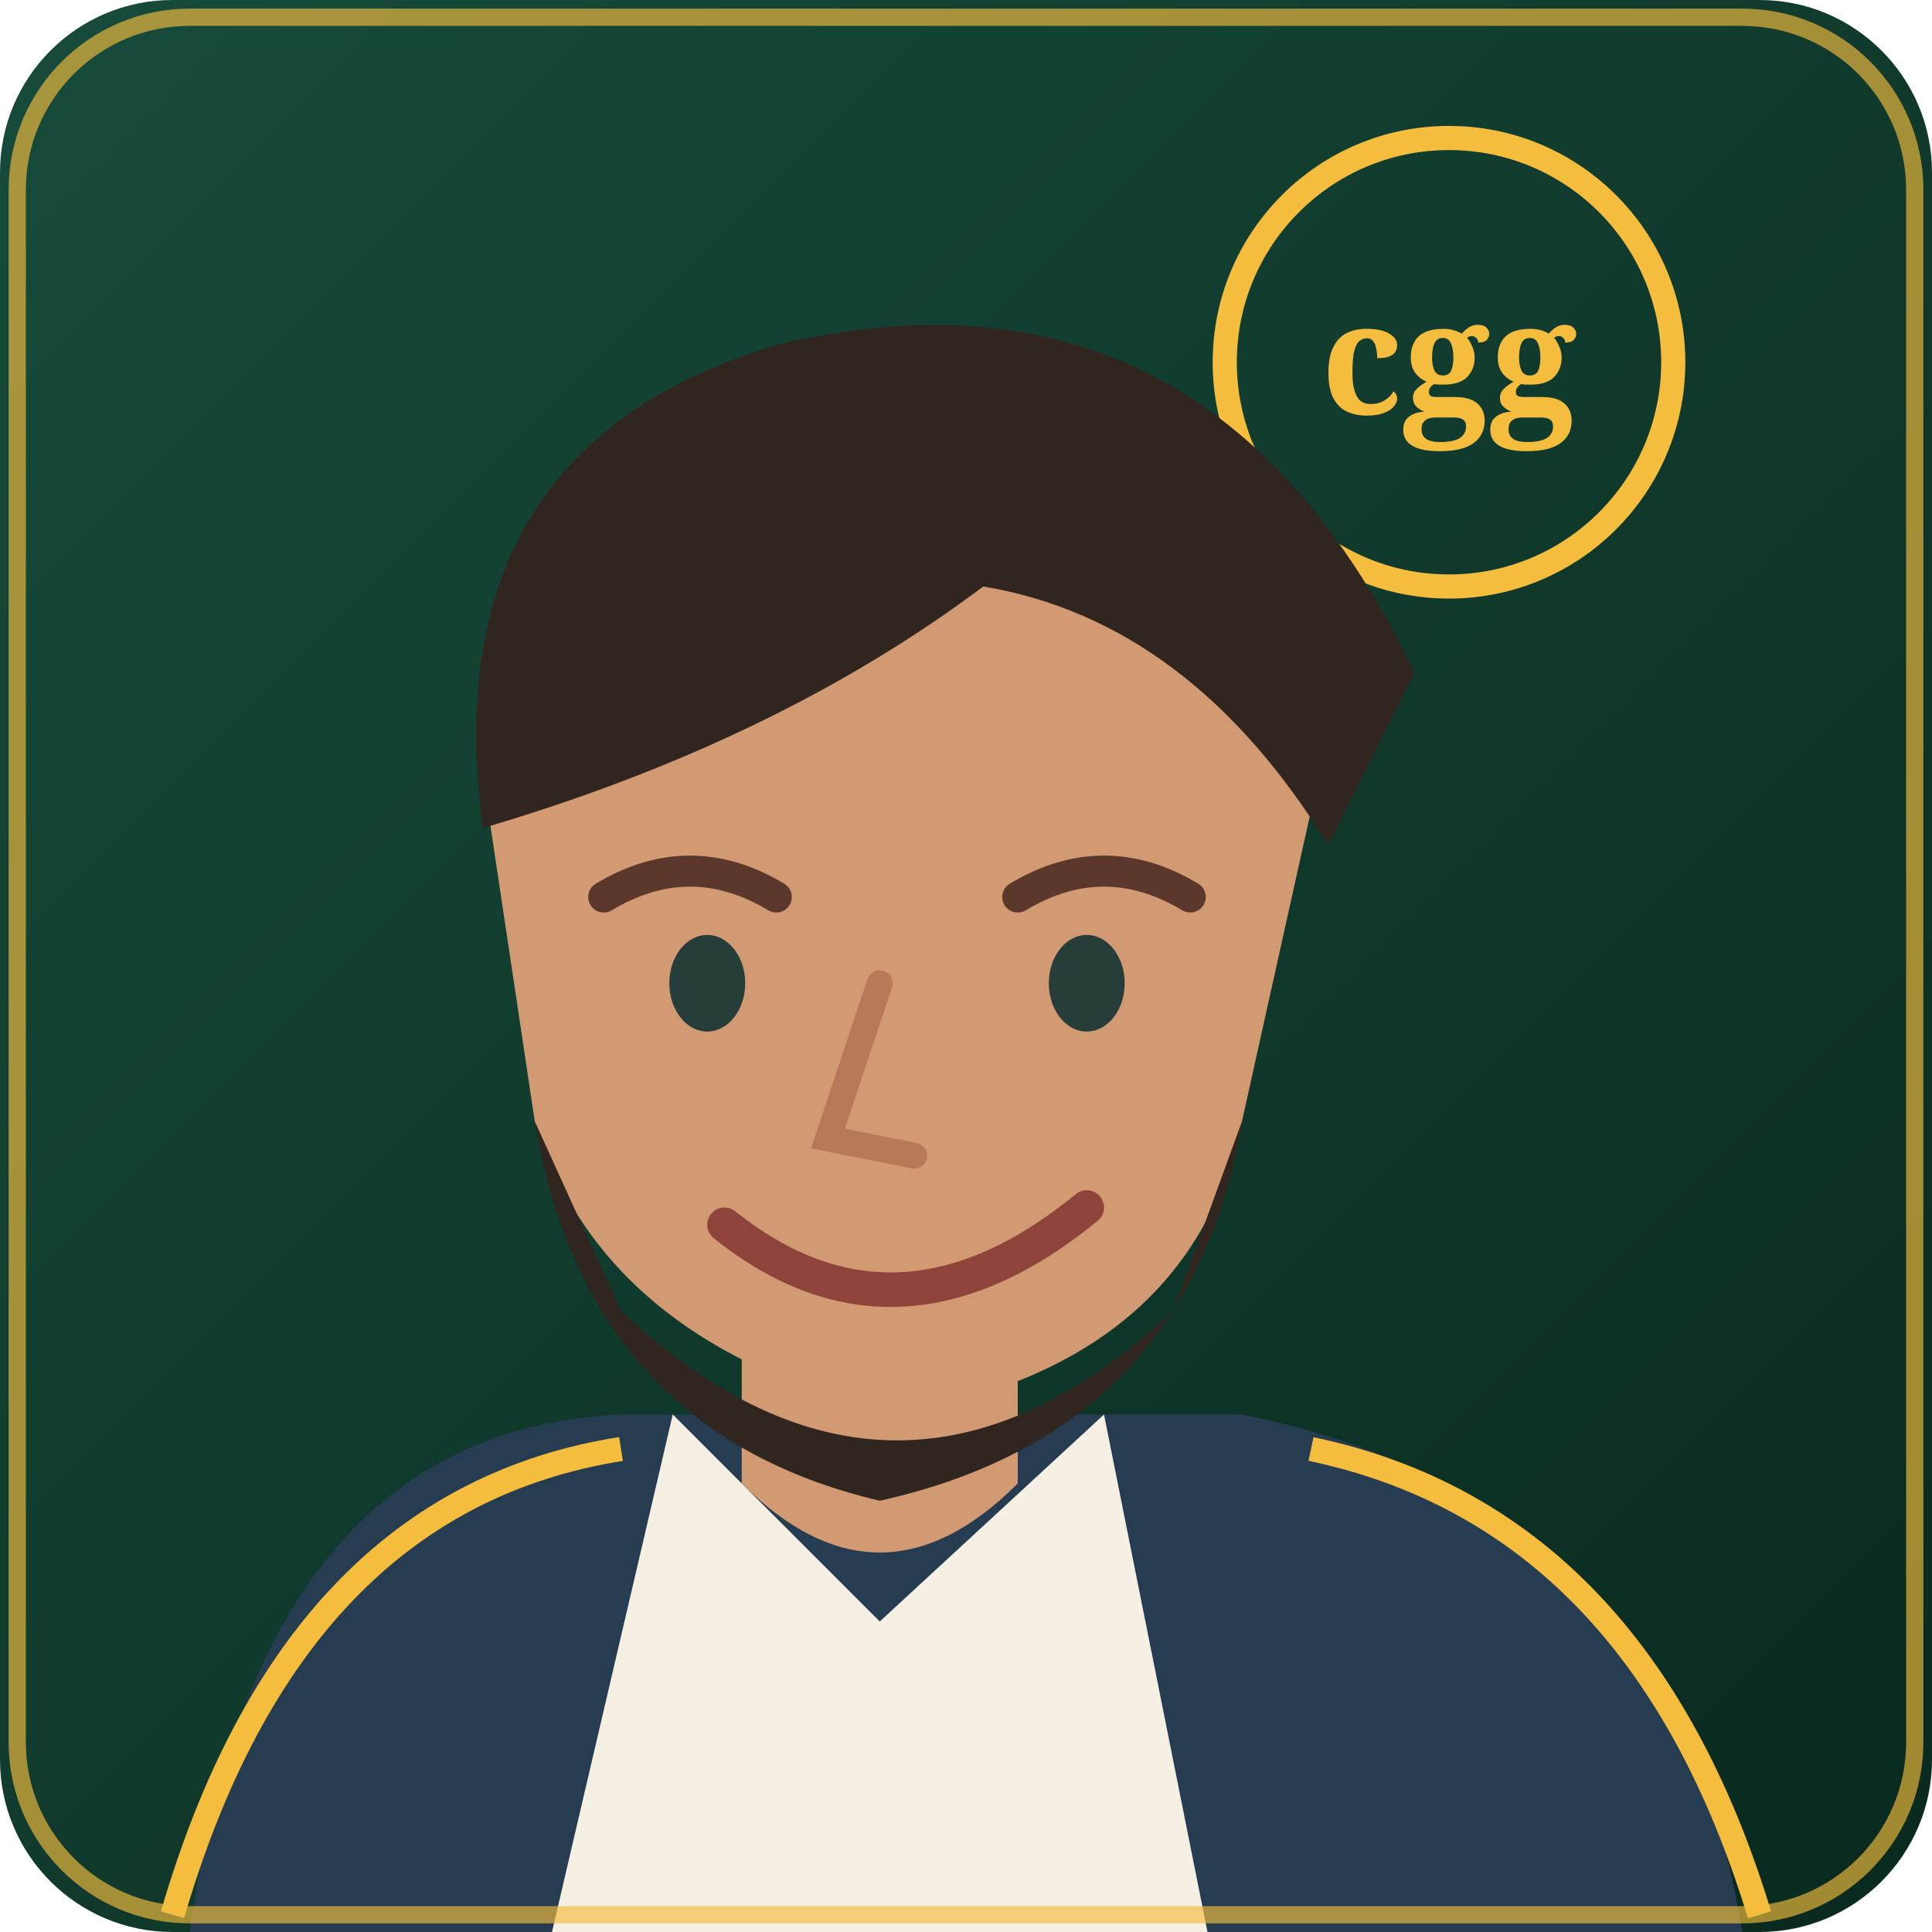
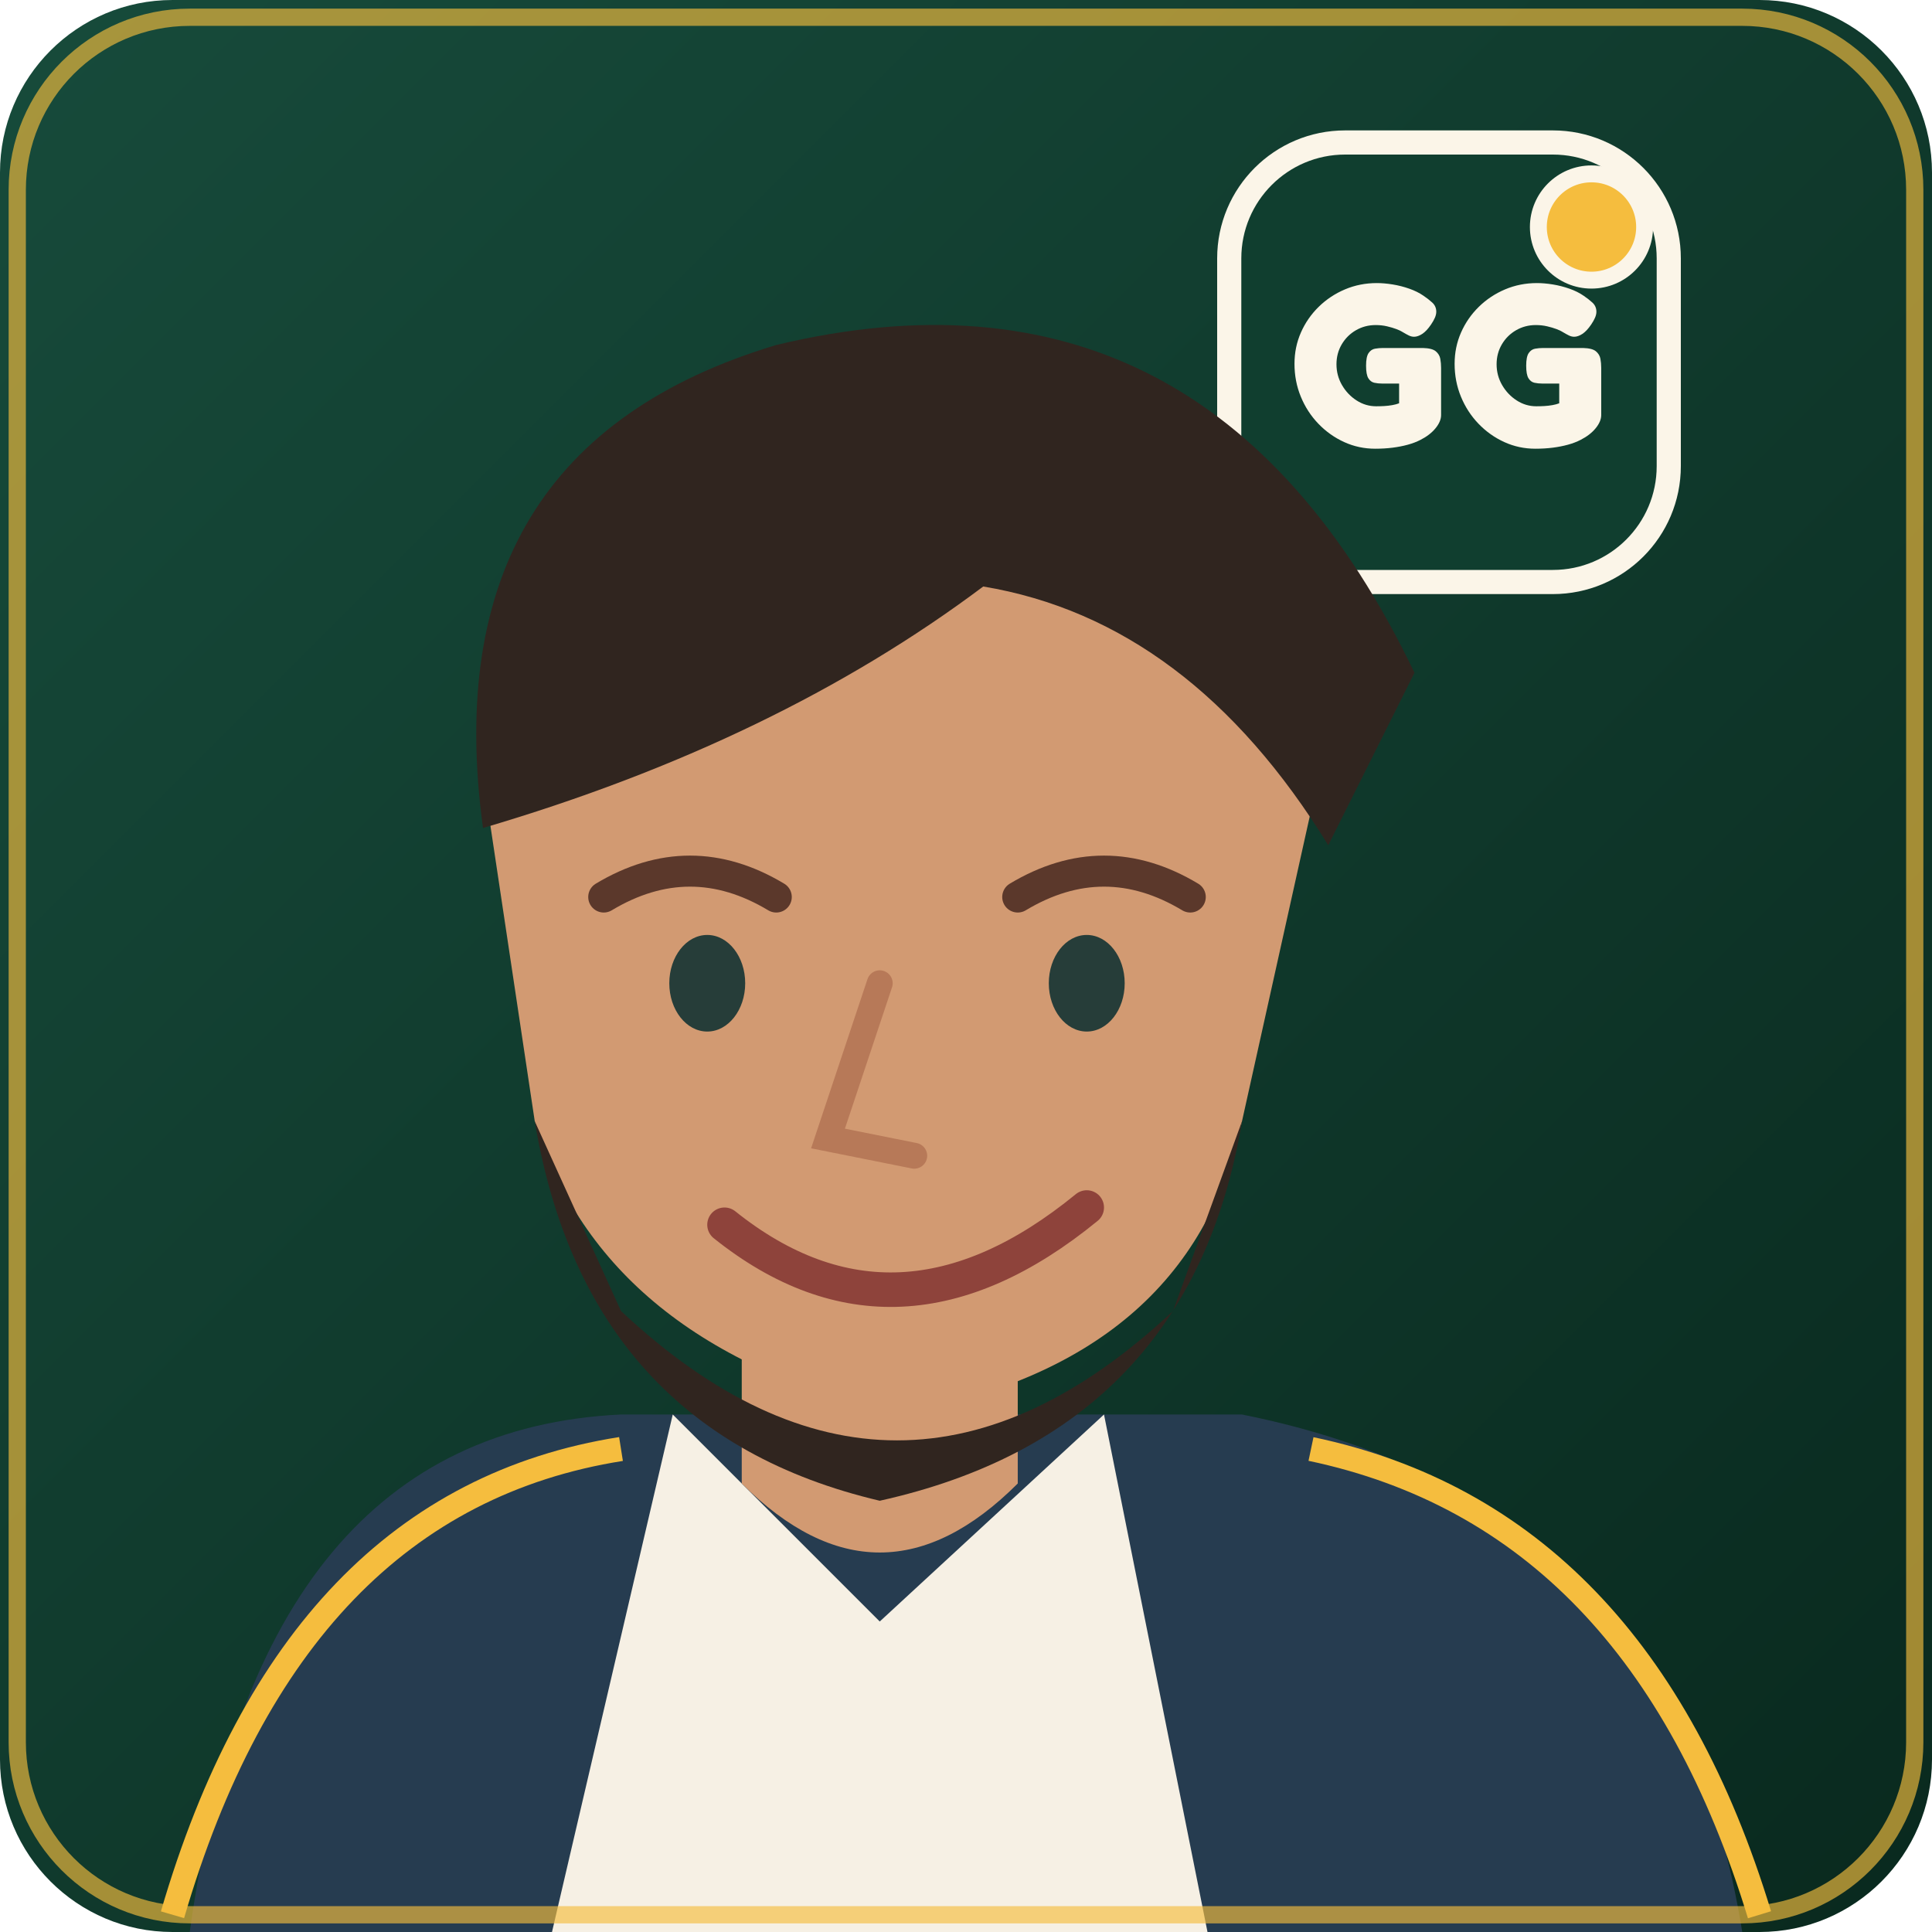
<svg xmlns="http://www.w3.org/2000/svg" viewBox="0 0 112 112" role="img" aria-label="Diego Navarro cartoon portrait">
  <defs>
    <linearGradient id="bg" x1="0" y1="0" x2="1" y2="1">
      <stop stop-color="#174b3b" />
      <stop offset="1" stop-color="#09291e" />
    </linearGradient>
    <linearGradient id="face" x1="0" y1="0" x2="0" y2="1">
      <stop stop-color="#d29a72" />
      <stop offset="1" stop-color="#d29a72" />
    </linearGradient>
  </defs>
  <rect width="112" height="112" rx="10" fill="url(#bg)" />
-   <circle cx="84" cy="21" r="13" fill="none" stroke="#f5bd3e" stroke-width="1.4" />
-   <text x="84" y="24" text-anchor="middle" font-family="Georgia,serif" font-weight="bold" font-size="9" fill="#f5bd3e">cgg</text>
+   <svg x="70" y="7" width="28" height="28" viewBox="0 0 400 400">
+     <rect x="18" y="18" width="364" height="364" rx="96" fill="#103E2F" stroke="#FBF5E8" stroke-width="20" />
+     <path d="M138.92 271.61Q125.24 271.61 113.175 266.1Q101.11 260.59 91.8 250.9Q82.49 241.21 77.265 228.48Q72.04 215.75 72.04 201.31Q72.04 187.44 77.36 175.375Q82.68 163.31 92.085 154.095Q101.49 144.88 113.84 139.655Q126.19 134.43 140.25 134.43Q146.33 134.43 153.36 135.57Q160.39 136.71 167.135 139.085Q173.88 141.46 178.82 144.88Q182.81 147.54 186.135 150.58Q189.46 153.62 189.46 158.18Q189.46 160.46 188.32 163.12Q187.18 165.78 185.09 168.82Q181.48 174.14 177.87 176.515Q174.26 178.89 171.03 178.89Q168.94 178.89 166.755 177.845Q164.57 176.8 160.77 174.52Q159.63 173.76 156.4 172.525Q153.17 171.29 148.705 170.245Q144.24 169.2 139.3 169.2Q130.37 169.2 122.96 173.475Q115.55 177.75 111.18 185.16Q106.81 192.57 106.81 201.69Q106.81 211.0 111.37 218.885Q115.93 226.77 123.435 231.615Q130.94 236.46 139.68 236.46Q143.1 236.46 146.425 236.27Q149.75 236.08 152.98 235.51Q156.21 234.94 158.68 233.99V217.65H144.62Q141.2 217.65 138.16 216.985Q135.12 216.32 133.22 213.28Q131.32 210.24 131.32 202.83Q131.32 195.42 133.41 192.38Q135.5 189.34 138.73 188.77Q141.96 188.2 145.19 188.2H178.44Q186.04 188.39 189.08 190.955Q192.12 193.52 192.785 197.13Q193.45 200.74 193.45 204.73V243.68Q193.45 249.0 188.89 254.605Q184.33 260.21 176.54 264.2Q171.79 266.67 165.9 268.285Q160.01 269.9 153.265 270.755Q146.52 271.61 138.92 271.61ZM271.53 271.61Q257.85 271.61 245.785 266.1Q233.72 260.59 224.41 250.9Q215.1 241.21 209.875 228.48Q204.65 215.75 204.65 201.31Q204.65 187.44 209.97 175.375Q215.29 163.31 224.695 154.095Q234.1 144.88 246.45 139.655Q258.8 134.43 272.86 134.43Q278.94 134.43 285.97 135.57Q293.0 136.71 299.745 139.085Q306.49 141.46 311.43 144.88Q315.42 147.54 318.745 150.58Q322.07 153.62 322.07 158.18Q322.07 160.46 320.93 163.12Q319.79 165.78 317.7 168.82Q314.09 174.14 310.48 176.515Q306.87 178.89 303.64 178.89Q301.55 178.89 299.365 177.845Q297.18 176.8 293.38 174.52Q292.24 173.76 289.01 172.525Q285.78 171.29 281.315 170.245Q276.85 169.2 271.91 169.2Q262.98 169.2 255.57 173.475Q248.16 177.75 243.79 185.16Q239.42 192.57 239.42 201.69Q239.42 211.0 243.98 218.885Q248.54 226.77 256.045 231.615Q263.55 236.46 272.29 236.46Q275.71 236.46 279.035 236.27Q282.36 236.08 285.59 235.51Q288.82 234.94 291.29 233.99V217.65H277.23Q273.81 217.65 270.77 216.985Q267.73 216.32 265.83 213.28Q263.93 210.24 263.93 202.83Q263.93 195.42 266.02 192.38Q268.11 189.34 271.34 188.77Q274.57 188.2 277.8 188.2H311.05Q318.65 188.39 321.69 190.955Q324.73 193.52 325.395 197.13Q326.06 200.74 326.06 204.73V243.68Q326.06 249.0 321.5 254.605Q316.94 260.21 309.15 264.2Q304.4 266.67 298.51 268.285Q292.62 269.9 285.875 270.755Q279.13 271.61 271.53 271.61Z" fill="#FBF5E8" />
+     <circle cx="318" cy="88" r="44" fill="#F5BD3E" stroke="#FBF5E8" stroke-width="14" />
+   </svg>
  <path d="M11 112 Q15 83 36 82 L72 82 Q97 87 101 112Z" fill="#263c50" />
  <path d="M39 82 L51 94 L64 82 L70 112 L32 112Z" fill="#f6f0e4" />
  <path d="M43 75 L43 86 Q51 94 59 86 L59 75Z" fill="#d29a72" />
  <path d="M28 45 Q28 29 51 28 Q75 29 76 47 L72 65 Q69 79 52 82 Q35 78 31 65Z" fill="url(#face)" />
  <path d="M28 48 Q25 26 45 20 Q70 14 82 39 L77 49 Q69 36 57 34 Q45 43 28 48Z" fill="#30251f" />
  <path d="M35 52 Q40 49 45 52 M59 52 Q64 49 69 52" fill="none" stroke="#5b382b" stroke-width="1.8" stroke-linecap="round" />
  <ellipse cx="41" cy="57" rx="2.2" ry="2.8" fill="#263d39" />
  <ellipse cx="63" cy="57" rx="2.2" ry="2.8" fill="#263d39" />
  <path d="M51 57 L48 66 L53 67" fill="none" stroke="#b77958" stroke-width="1.5" stroke-linecap="round" />
  <path d="M42 71 Q52 79 63 70" fill="none" stroke="#8e433b" stroke-width="2" stroke-linecap="round" />
  <path d="M31 65 Q34 83 51 87 Q69 83 72 65 L68 76 Q52 91 36 76Z" fill="#30251f" />
  <path d="M10 111 Q17 87 36 84 M76 84 Q95 88 102 111" fill="none" stroke="#f5bd3e" stroke-width="1.4" />
  <rect x="1" y="1" width="110" height="110" rx="10" fill="none" stroke="#f5bd3e" stroke-opacity=".65" />
</svg>
